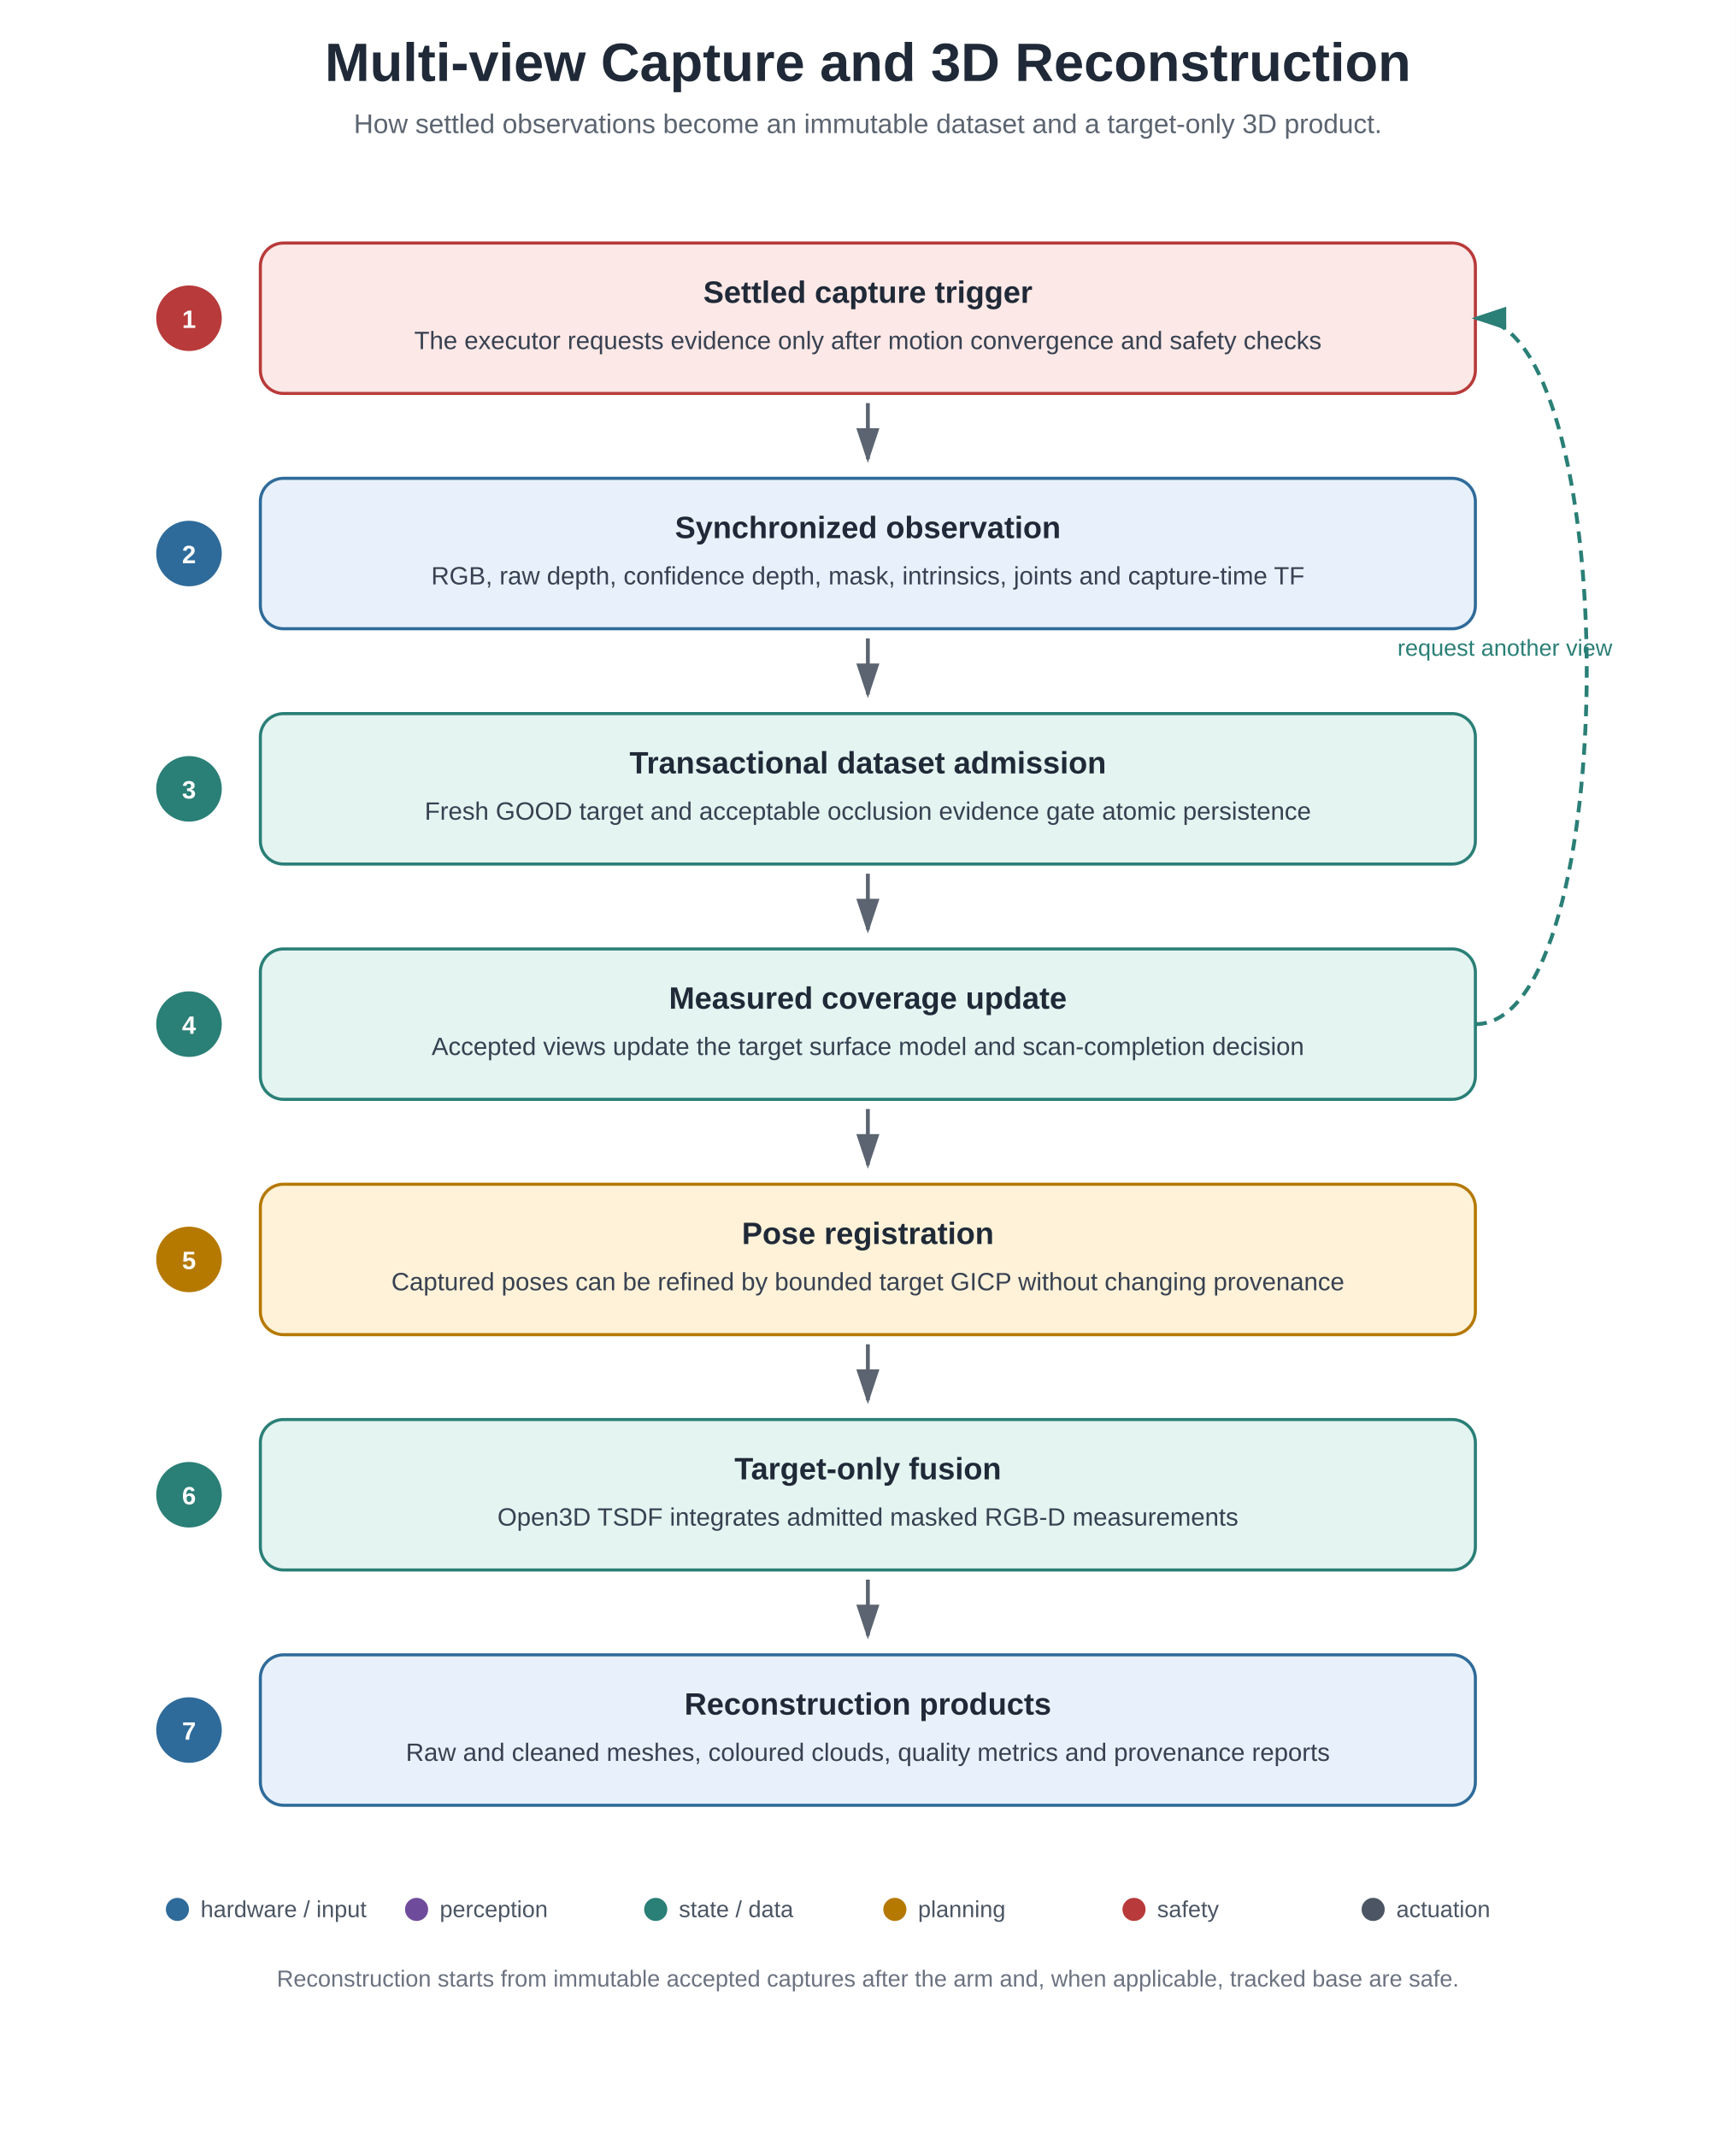
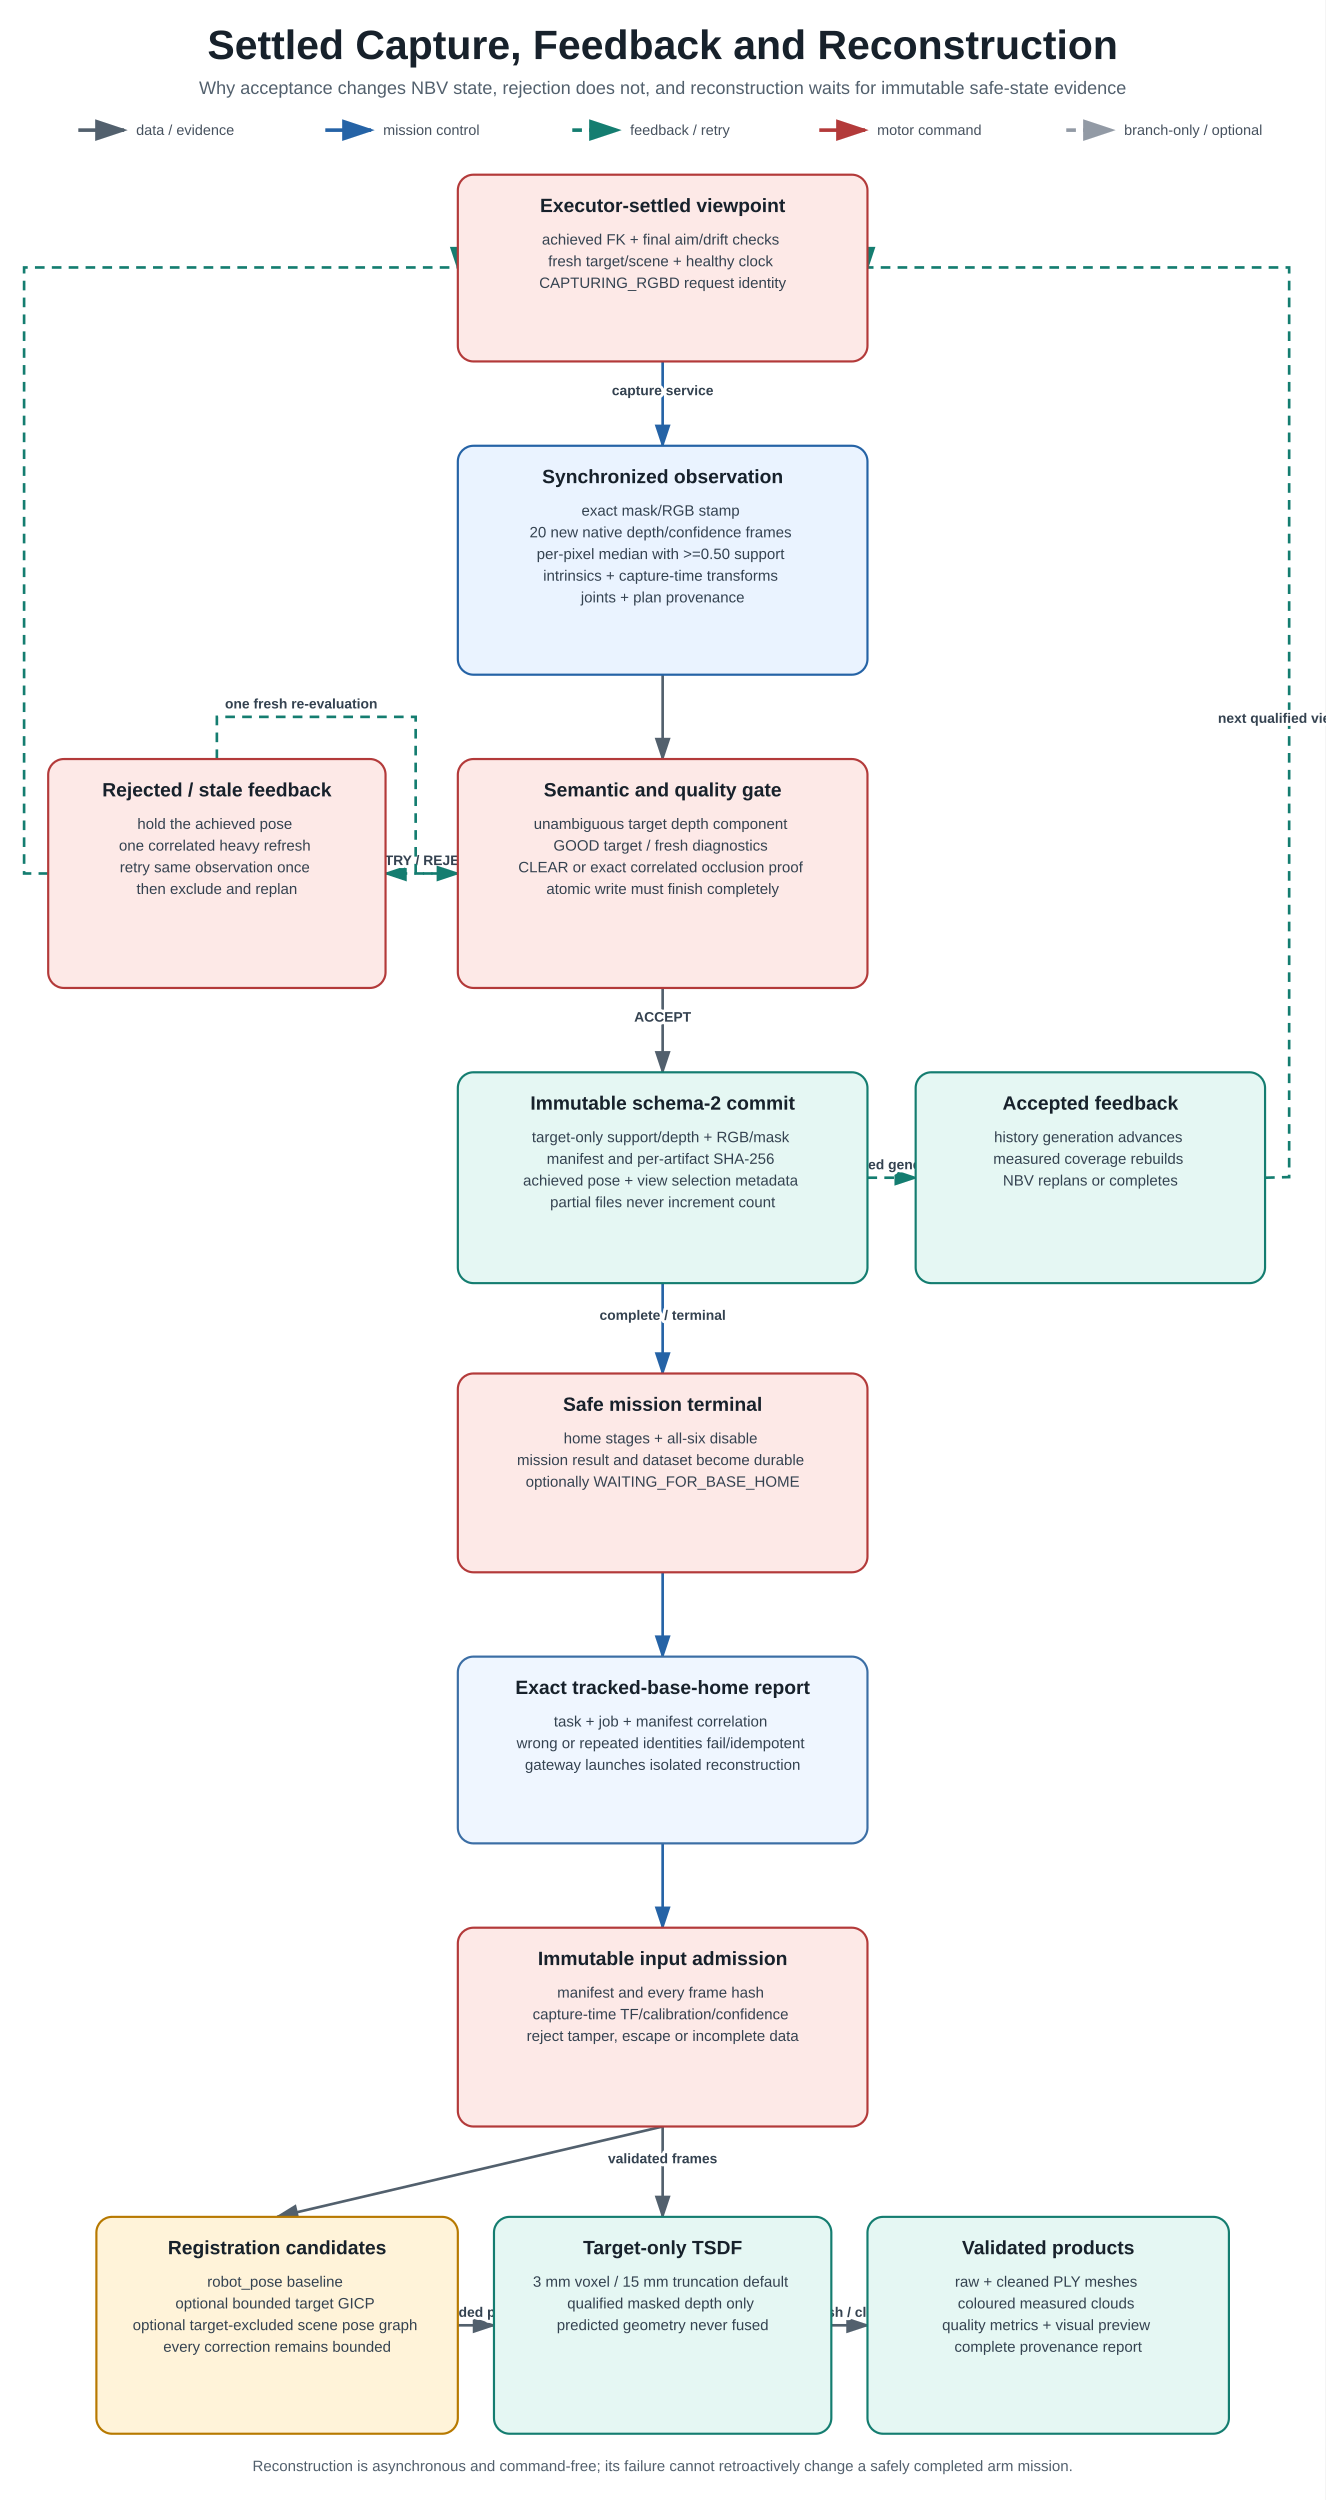
- <svg xmlns="http://www.w3.org/2000/svg" width="900" height="1108" viewBox="0 0 900 1108" role="img">
+ <svg xmlns="http://www.w3.org/2000/svg" width="1100" height="2075" viewBox="0 0 1100 2075" role="img">
  <defs>
-     <marker id="arrow" markerWidth="10" markerHeight="10" refX="8" refY="3" orient="auto" markerUnits="strokeWidth">
-       <path d="M0,0 L0,6 L9,3 z" fill="#5b6470" />
+     <marker id="data-arrow" markerWidth="10" markerHeight="10" refX="8" refY="3" orient="auto" markerUnits="strokeWidth">
+       <path d="M0,0 L0,6 L9,3 z" fill="#52606D" />
    </marker>
-     <marker id="feedback" markerWidth="10" markerHeight="10" refX="8" refY="3" orient="auto" markerUnits="strokeWidth">
-       <path d="M0,0 L0,6 L9,3 z" fill="#2a7f76" />
+     <marker id="control-arrow" markerWidth="10" markerHeight="10" refX="8" refY="3" orient="auto" markerUnits="strokeWidth">
+       <path d="M0,0 L0,6 L9,3 z" fill="#2563A6" />
+     </marker>
+     <marker id="feedback-arrow" markerWidth="10" markerHeight="10" refX="8" refY="3" orient="auto" markerUnits="strokeWidth">
+       <path d="M0,0 L0,6 L9,3 z" fill="#147D70" />
+     </marker>
+     <marker id="command-arrow" markerWidth="10" markerHeight="10" refX="8" refY="3" orient="auto" markerUnits="strokeWidth">
+       <path d="M0,0 L0,6 L9,3 z" fill="#B33A3A" />
+     </marker>
+     <marker id="optional-arrow" markerWidth="10" markerHeight="10" refX="8" refY="3" orient="auto" markerUnits="strokeWidth">
+       <path d="M0,0 L0,6 L9,3 z" fill="#929AA5" />
    </marker>
    <style>
-     .title{font:600 28px Arial,Helvetica,sans-serif;fill:#1f2937}
-     .subtitle{font:14px Arial,Helvetica,sans-serif;fill:#5b6470}
-     .stage{font:600 16px Arial,Helvetica,sans-serif;fill:#1f2937}
-     .detail{font:13px Arial,Helvetica,sans-serif;fill:#374151}
-     .index{font:600 13px Arial,Helvetica,sans-serif;fill:#ffffff}
-     .edge-label{font:12px Arial,Helvetica,sans-serif;fill:#2a7f76}
-     .legend{font:12px Arial,Helvetica,sans-serif;fill:#4b5563}
-     .note{font:12px Arial,Helvetica,sans-serif;fill:#6b7280}
-   </style>
+ .title{font:700 34px Arial,Helvetica,sans-serif;fill:#17212B}
+ .subtitle{font:15px Arial,Helvetica,sans-serif;fill:#52606D}
+ .lane-title{font:700 18px Arial,Helvetica,sans-serif;fill:#24303C}
+ .lane-subtitle{font:12px Arial,Helvetica,sans-serif;fill:#687684}
+ .node-title{font:700 16px Arial,Helvetica,sans-serif;fill:#17212B}
+ .detail{font:12.5px Arial,Helvetica,sans-serif;fill:#344250}
+ .edge-label{font:700 11.5px Arial,Helvetica,sans-serif;fill:#344250;paint-order:stroke;stroke:#fff;stroke-width:5px;stroke-linejoin:round}
+ .badge{font:700 10px Arial,Helvetica,sans-serif;fill:#fff;letter-spacing:.3px}
+ .legend{font:12px Arial,Helvetica,sans-serif;fill:#46515E}
+ .note{font:12.5px Arial,Helvetica,sans-serif;fill:#52606D}
+ </style>
  </defs>
-   <rect width="100%" height="100%" fill="#ffffff" />
-   <text x="450.0" y="42" class="title" text-anchor="middle">Multi-view Capture and 3D Reconstruction</text>
-   <text x="450.0" y="69" class="subtitle" text-anchor="middle">How settled observations become an immutable dataset and a target-only 3D product.</text>
-   <path d="M 450.0 209 L 450.0 238" fill="none" stroke="#5b6470" stroke-width="2" marker-end="url(#arrow)" />
-   <path d="M 450.0 331 L 450.0 360" fill="none" stroke="#5b6470" stroke-width="2" marker-end="url(#arrow)" />
-   <path d="M 450.0 453 L 450.0 482" fill="none" stroke="#5b6470" stroke-width="2" marker-end="url(#arrow)" />
-   <path d="M 450.0 575 L 450.0 604" fill="none" stroke="#5b6470" stroke-width="2" marker-end="url(#arrow)" />
-   <path d="M 450.0 697 L 450.0 726" fill="none" stroke="#5b6470" stroke-width="2" marker-end="url(#arrow)" />
-   <path d="M 450.0 819 L 450.0 848" fill="none" stroke="#5b6470" stroke-width="2" marker-end="url(#arrow)" />
-   <rect x="135" y="126" width="630" height="78" rx="12" fill="#fce8e6" stroke="#b83a3a" stroke-width="1.6" />
-   <circle cx="98" cy="165.0" r="17" fill="#b83a3a" />
-   <text x="98" y="170.0" class="index" text-anchor="middle">1</text>
-   <text x="450.0" y="157" class="stage" text-anchor="middle">Settled capture trigger</text>
-   <text x="450.0" y="181" class="detail" text-anchor="middle">The executor requests evidence only after motion convergence and safety checks</text>
-   <rect x="135" y="248" width="630" height="78" rx="12" fill="#e8f1fb" stroke="#2f6b9a" stroke-width="1.6" />
-   <circle cx="98" cy="287.0" r="17" fill="#2f6b9a" />
-   <text x="98" y="292.0" class="index" text-anchor="middle">2</text>
-   <text x="450.0" y="279" class="stage" text-anchor="middle">Synchronized observation</text>
-   <text x="450.0" y="303" class="detail" text-anchor="middle">RGB, raw depth, confidence depth, mask, intrinsics, joints and capture-time TF</text>
-   <rect x="135" y="370" width="630" height="78" rx="12" fill="#e4f4f1" stroke="#2a7f76" stroke-width="1.6" />
-   <circle cx="98" cy="409.0" r="17" fill="#2a7f76" />
-   <text x="98" y="414.0" class="index" text-anchor="middle">3</text>
-   <text x="450.0" y="401" class="stage" text-anchor="middle">Transactional dataset admission</text>
-   <text x="450.0" y="425" class="detail" text-anchor="middle">Fresh GOOD target and acceptable occlusion evidence gate atomic persistence</text>
-   <rect x="135" y="492" width="630" height="78" rx="12" fill="#e4f4f1" stroke="#2a7f76" stroke-width="1.6" />
-   <circle cx="98" cy="531.0" r="17" fill="#2a7f76" />
-   <text x="98" y="536.0" class="index" text-anchor="middle">4</text>
-   <text x="450.0" y="523" class="stage" text-anchor="middle">Measured coverage update</text>
-   <text x="450.0" y="547" class="detail" text-anchor="middle">Accepted views update the target surface model and scan-completion decision</text>
-   <rect x="135" y="614" width="630" height="78" rx="12" fill="#fff2d8" stroke="#b57900" stroke-width="1.6" />
-   <circle cx="98" cy="653.0" r="17" fill="#b57900" />
-   <text x="98" y="658.0" class="index" text-anchor="middle">5</text>
-   <text x="450.0" y="645" class="stage" text-anchor="middle">Pose registration</text>
-   <text x="450.0" y="669" class="detail" text-anchor="middle">Captured poses can be refined by bounded target GICP without changing provenance</text>
-   <rect x="135" y="736" width="630" height="78" rx="12" fill="#e4f4f1" stroke="#2a7f76" stroke-width="1.6" />
-   <circle cx="98" cy="775.0" r="17" fill="#2a7f76" />
-   <text x="98" y="780.0" class="index" text-anchor="middle">6</text>
-   <text x="450.0" y="767" class="stage" text-anchor="middle">Target-only fusion</text>
-   <text x="450.0" y="791" class="detail" text-anchor="middle">Open3D TSDF integrates admitted masked RGB-D measurements</text>
-   <rect x="135" y="858" width="630" height="78" rx="12" fill="#e8f1fb" stroke="#2f6b9a" stroke-width="1.6" />
-   <circle cx="98" cy="897.0" r="17" fill="#2f6b9a" />
-   <text x="98" y="902.0" class="index" text-anchor="middle">7</text>
-   <text x="450.0" y="889" class="stage" text-anchor="middle">Reconstruction products</text>
-   <text x="450.0" y="913" class="detail" text-anchor="middle">Raw and cleaned meshes, coloured clouds, quality metrics and provenance reports</text>
-   <path d="M 765 531.0 C 842 531.0, 842 165.0, 765 165.0" fill="none" stroke="#2a7f76" stroke-width="2" stroke-dasharray="6 4" marker-end="url(#feedback)" />
-   <text x="836" y="340.0" class="edge-label" text-anchor="end">request another view</text>
-   <circle cx="92" cy="990" r="6" fill="#2f6b9a" />
-   <text x="104" y="994" class="legend" text-anchor="start">hardware / input</text>
-   <circle cx="216" cy="990" r="6" fill="#6f4c9b" />
-   <text x="228" y="994" class="legend" text-anchor="start">perception</text>
-   <circle cx="340" cy="990" r="6" fill="#2a7f76" />
-   <text x="352" y="994" class="legend" text-anchor="start">state / data</text>
-   <circle cx="464" cy="990" r="6" fill="#b57900" />
-   <text x="476" y="994" class="legend" text-anchor="start">planning</text>
-   <circle cx="588" cy="990" r="6" fill="#b83a3a" />
-   <text x="600" y="994" class="legend" text-anchor="start">safety</text>
-   <circle cx="712" cy="990" r="6" fill="#4b5563" />
-   <text x="724" y="994" class="legend" text-anchor="start">actuation</text>
-   <text x="450.0" y="1030" class="note" text-anchor="middle">Reconstruction starts from immutable accepted captures after the arm and, when applicable, tracked base are safe.</text>
+   <rect width="100%" height="100%" fill="#FFFFFF" />
+   <text x="550.0" y="49" class="title" text-anchor="middle">Settled Capture, Feedback and Reconstruction</text>
+   <text x="550.0" y="78" class="subtitle" text-anchor="middle">Why acceptance changes NBV state, rejection does not, and reconstruction waits for immutable safe-state evidence</text>
+   <line x1="65" y1="108" x2="103" y2="108" stroke="#52606D" stroke-width="3" marker-end="url(#data-arrow)" />
+   <text x="113" y="112" class="legend" text-anchor="start">data / evidence</text>
+   <line x1="270" y1="108" x2="308" y2="108" stroke="#2563A6" stroke-width="3" marker-end="url(#control-arrow)" />
+   <text x="318" y="112" class="legend" text-anchor="start">mission control</text>
+   <line x1="475" y1="108" x2="513" y2="108" stroke="#147D70" stroke-width="3" stroke-dasharray="8 6" marker-end="url(#feedback-arrow)" />
+   <text x="523" y="112" class="legend" text-anchor="start">feedback / retry</text>
+   <line x1="680" y1="108" x2="718" y2="108" stroke="#B33A3A" stroke-width="3" marker-end="url(#command-arrow)" />
+   <text x="728" y="112" class="legend" text-anchor="start">motor command</text>
+   <line x1="885" y1="108" x2="923" y2="108" stroke="#929AA5" stroke-width="3" stroke-dasharray="8 6" marker-end="url(#optional-arrow)" />
+   <text x="933" y="112" class="legend" text-anchor="start">branch-only / optional</text>
+   <polyline points="550.0,300 550.0,370" fill="none" stroke="#2563A6" stroke-width="2.2" marker-end="url(#control-arrow)" />
+   <text x="550.0" y="328.0" class="edge-label" text-anchor="middle">capture service</text>
+   <polyline points="550.0,560 550.0,630" fill="none" stroke="#52606D" stroke-width="2.2" marker-end="url(#data-arrow)" />
+   <polyline points="550.0,820 550.0,890" fill="none" stroke="#52606D" stroke-width="2.2" marker-end="url(#data-arrow)" />
+   <text x="550.0" y="848.0" class="edge-label" text-anchor="middle">ACCEPT</text>
+   <polyline points="380,725.0 320,725.0" fill="none" stroke="#147D70" stroke-width="2.2" stroke-dasharray="8 6" marker-end="url(#feedback-arrow)" />
+   <text x="350.0" y="718.0" class="edge-label" text-anchor="middle">RETRY / REJECT</text>
+   <polyline points="180.0,630 180,595 345,595 345,725 380,725 380,725.0" fill="none" stroke="#147D70" stroke-width="2.2" stroke-dasharray="8 6" marker-end="url(#feedback-arrow)" />
+   <text x="250" y="588" class="edge-label" text-anchor="middle">one fresh re-evaluation</text>
+   <polyline points="40,725.0 20,725 20,222 380,222 380,222.5" fill="none" stroke="#147D70" stroke-width="2.2" stroke-dasharray="8 6" marker-end="url(#feedback-arrow)" />
+   <text x="150" y="718" class="edge-label" text-anchor="middle">exclude + new NBV</text>
+   <polyline points="720,977.5 760,977.5" fill="none" stroke="#147D70" stroke-width="2.2" stroke-dasharray="8 6" marker-end="url(#feedback-arrow)" />
+   <text x="740.0" y="970.5" class="edge-label" text-anchor="middle">accepted generation</text>
+   <polyline points="1050,977.5 1070,977 1070,222 720,222 720,222.5" fill="none" stroke="#147D70" stroke-width="2.2" stroke-dasharray="8 6" marker-end="url(#feedback-arrow)" />
+   <text x="1062" y="600" class="edge-label" text-anchor="middle">next qualified view</text>
+   <polyline points="550.0,1065 550.0,1140" fill="none" stroke="#2563A6" stroke-width="2.2" marker-end="url(#control-arrow)" />
+   <text x="550.0" y="1095.5" class="edge-label" text-anchor="middle">complete / terminal</text>
+   <polyline points="550.0,1305 550.0,1375" fill="none" stroke="#2563A6" stroke-width="2.2" marker-end="url(#control-arrow)" />
+   <polyline points="550.0,1530 550.0,1600" fill="none" stroke="#2563A6" stroke-width="2.2" marker-end="url(#control-arrow)" />
+   <polyline points="550.0,1765 230.0,1840" fill="none" stroke="#52606D" stroke-width="2.2" marker-end="url(#data-arrow)" />
+   <polyline points="550.0,1765 550.0,1840" fill="none" stroke="#52606D" stroke-width="2.2" marker-end="url(#data-arrow)" />
+   <text x="550.0" y="1795.5" class="edge-label" text-anchor="middle">validated frames</text>
+   <polyline points="380,1930.0 410,1930.0" fill="none" stroke="#52606D" stroke-width="2.2" marker-end="url(#data-arrow)" />
+   <text x="395.0" y="1923.0" class="edge-label" text-anchor="middle">bounded poses</text>
+   <polyline points="690,1930.0 720,1930.0" fill="none" stroke="#52606D" stroke-width="2.2" marker-end="url(#data-arrow)" />
+   <text x="705.0" y="1923.0" class="edge-label" text-anchor="middle">mesh / cloud</text>
+   <rect x="380" y="145" width="340" height="155" rx="13" fill="#FDE9E7" stroke="#B33A3A" stroke-width="1.8" />
+   <text x="550.0" y="176" class="node-title" text-anchor="middle">Executor-settled viewpoint</text>
+   <text x="550.0" y="203" class="detail" text-anchor="middle">
+     <tspan x="550.0" dy="0">achieved FK + final aim/drift checks</tspan>
+     <tspan x="550.0" dy="18">fresh target/scene + healthy clock</tspan>
+     <tspan x="550.0" dy="18">CAPTURING_RGBD request identity</tspan>
+   </text>
+   <rect x="380" y="370" width="340" height="190" rx="13" fill="#EAF3FF" stroke="#2563A6" stroke-width="1.8" />
+   <text x="550.0" y="401" class="node-title" text-anchor="middle">Synchronized observation</text>
+   <text x="550.0" y="428" class="detail" text-anchor="middle">
+     <tspan x="550.0" dy="0">exact mask/RGB stamp</tspan>
+     <tspan x="550.0" dy="18">20 new native depth/confidence frames</tspan>
+     <tspan x="550.0" dy="18">per-pixel median with &gt;=0.50 support</tspan>
+     <tspan x="550.0" dy="18">intrinsics + capture-time transforms</tspan>
+     <tspan x="550.0" dy="18">joints + plan provenance</tspan>
+   </text>
+   <rect x="380" y="630" width="340" height="190" rx="13" fill="#FDE9E7" stroke="#B33A3A" stroke-width="1.8" />
+   <text x="550.0" y="661" class="node-title" text-anchor="middle">Semantic and quality gate</text>
+   <text x="550.0" y="688" class="detail" text-anchor="middle">
+     <tspan x="550.0" dy="0">unambiguous target depth component</tspan>
+     <tspan x="550.0" dy="18">GOOD target / fresh diagnostics</tspan>
+     <tspan x="550.0" dy="18">CLEAR or exact correlated occlusion proof</tspan>
+     <tspan x="550.0" dy="18">atomic write must finish completely</tspan>
+   </text>
+   <rect x="380" y="890" width="340" height="175" rx="13" fill="#E5F7F3" stroke="#147D70" stroke-width="1.8" />
+   <text x="550.0" y="921" class="node-title" text-anchor="middle">Immutable schema-2 commit</text>
+   <text x="550.0" y="948" class="detail" text-anchor="middle">
+     <tspan x="550.0" dy="0">target-only support/depth + RGB/mask</tspan>
+     <tspan x="550.0" dy="18">manifest and per-artifact SHA-256</tspan>
+     <tspan x="550.0" dy="18">achieved pose + view selection metadata</tspan>
+     <tspan x="550.0" dy="18">partial files never increment count</tspan>
+   </text>
+   <rect x="760" y="890" width="290" height="175" rx="13" fill="#E5F7F3" stroke="#147D70" stroke-width="1.8" />
+   <text x="905.0" y="921" class="node-title" text-anchor="middle">Accepted feedback</text>
+   <text x="905.0" y="948" class="detail" text-anchor="middle">
+     <tspan x="905.0" dy="0">history generation advances</tspan>
+     <tspan x="905.0" dy="18">measured coverage rebuilds</tspan>
+     <tspan x="905.0" dy="18">NBV replans or completes</tspan>
+   </text>
+   <rect x="40" y="630" width="280" height="190" rx="13" fill="#FDE9E7" stroke="#B33A3A" stroke-width="1.8" />
+   <text x="180.0" y="661" class="node-title" text-anchor="middle">Rejected / stale feedback</text>
+   <text x="180.0" y="688" class="detail" text-anchor="middle">
+     <tspan x="180.0" dy="0">hold the achieved pose</tspan>
+     <tspan x="180.0" dy="18">one correlated heavy refresh</tspan>
+     <tspan x="180.0" dy="18">retry same observation once</tspan>
+     <tspan x="180.0" dy="18">then exclude and replan</tspan>
+   </text>
+   <rect x="380" y="1140" width="340" height="165" rx="13" fill="#FDE9E7" stroke="#B33A3A" stroke-width="1.8" />
+   <text x="550.0" y="1171" class="node-title" text-anchor="middle">Safe mission terminal</text>
+   <text x="550.0" y="1198" class="detail" text-anchor="middle">
+     <tspan x="550.0" dy="0">home stages + all-six disable</tspan>
+     <tspan x="550.0" dy="18">mission result and dataset become durable</tspan>
+     <tspan x="550.0" dy="18">optionally WAITING_FOR_BASE_HOME</tspan>
+   </text>
+   <rect x="380" y="1375" width="340" height="155" rx="13" fill="#EFF6FF" stroke="#3B6EA5" stroke-width="1.8" />
+   <text x="550.0" y="1406" class="node-title" text-anchor="middle">Exact tracked-base-home report</text>
+   <text x="550.0" y="1433" class="detail" text-anchor="middle">
+     <tspan x="550.0" dy="0">task + job + manifest correlation</tspan>
+     <tspan x="550.0" dy="18">wrong or repeated identities fail/idempotent</tspan>
+     <tspan x="550.0" dy="18">gateway launches isolated reconstruction</tspan>
+   </text>
+   <rect x="380" y="1600" width="340" height="165" rx="13" fill="#FDE9E7" stroke="#B33A3A" stroke-width="1.8" />
+   <text x="550.0" y="1631" class="node-title" text-anchor="middle">Immutable input admission</text>
+   <text x="550.0" y="1658" class="detail" text-anchor="middle">
+     <tspan x="550.0" dy="0">manifest and every frame hash</tspan>
+     <tspan x="550.0" dy="18">capture-time TF/calibration/confidence</tspan>
+     <tspan x="550.0" dy="18">reject tamper, escape or incomplete data</tspan>
+   </text>
+   <rect x="80" y="1840" width="300" height="180" rx="13" fill="#FFF3D9" stroke="#B77900" stroke-width="1.8" />
+   <text x="230.0" y="1871" class="node-title" text-anchor="middle">Registration candidates</text>
+   <text x="230.0" y="1898" class="detail" text-anchor="middle">
+     <tspan x="230.0" dy="0">robot_pose baseline</tspan>
+     <tspan x="230.0" dy="18">optional bounded target GICP</tspan>
+     <tspan x="230.0" dy="18">optional target-excluded scene pose graph</tspan>
+     <tspan x="230.0" dy="18">every correction remains bounded</tspan>
+   </text>
+   <rect x="410" y="1840" width="280" height="180" rx="13" fill="#E5F7F3" stroke="#147D70" stroke-width="1.8" />
+   <text x="550.0" y="1871" class="node-title" text-anchor="middle">Target-only TSDF</text>
+   <text x="550.0" y="1898" class="detail" text-anchor="middle">
+     <tspan x="550.0" dy="0">3 mm voxel / 15 mm truncation default</tspan>
+     <tspan x="550.0" dy="18">qualified masked depth only</tspan>
+     <tspan x="550.0" dy="18">predicted geometry never fused</tspan>
+   </text>
+   <rect x="720" y="1840" width="300" height="180" rx="13" fill="#E5F7F3" stroke="#147D70" stroke-width="1.8" />
+   <text x="870.0" y="1871" class="node-title" text-anchor="middle">Validated products</text>
+   <text x="870.0" y="1898" class="detail" text-anchor="middle">
+     <tspan x="870.0" dy="0">raw + cleaned PLY meshes</tspan>
+     <tspan x="870.0" dy="18">coloured measured clouds</tspan>
+     <tspan x="870.0" dy="18">quality metrics + visual preview</tspan>
+     <tspan x="870.0" dy="18">complete provenance report</tspan>
+   </text>
+   <text x="550.0" y="2051" class="note" text-anchor="middle">Reconstruction is asynchronous and command-free; its failure cannot retroactively change a safely completed arm mission.</text>
</svg>
